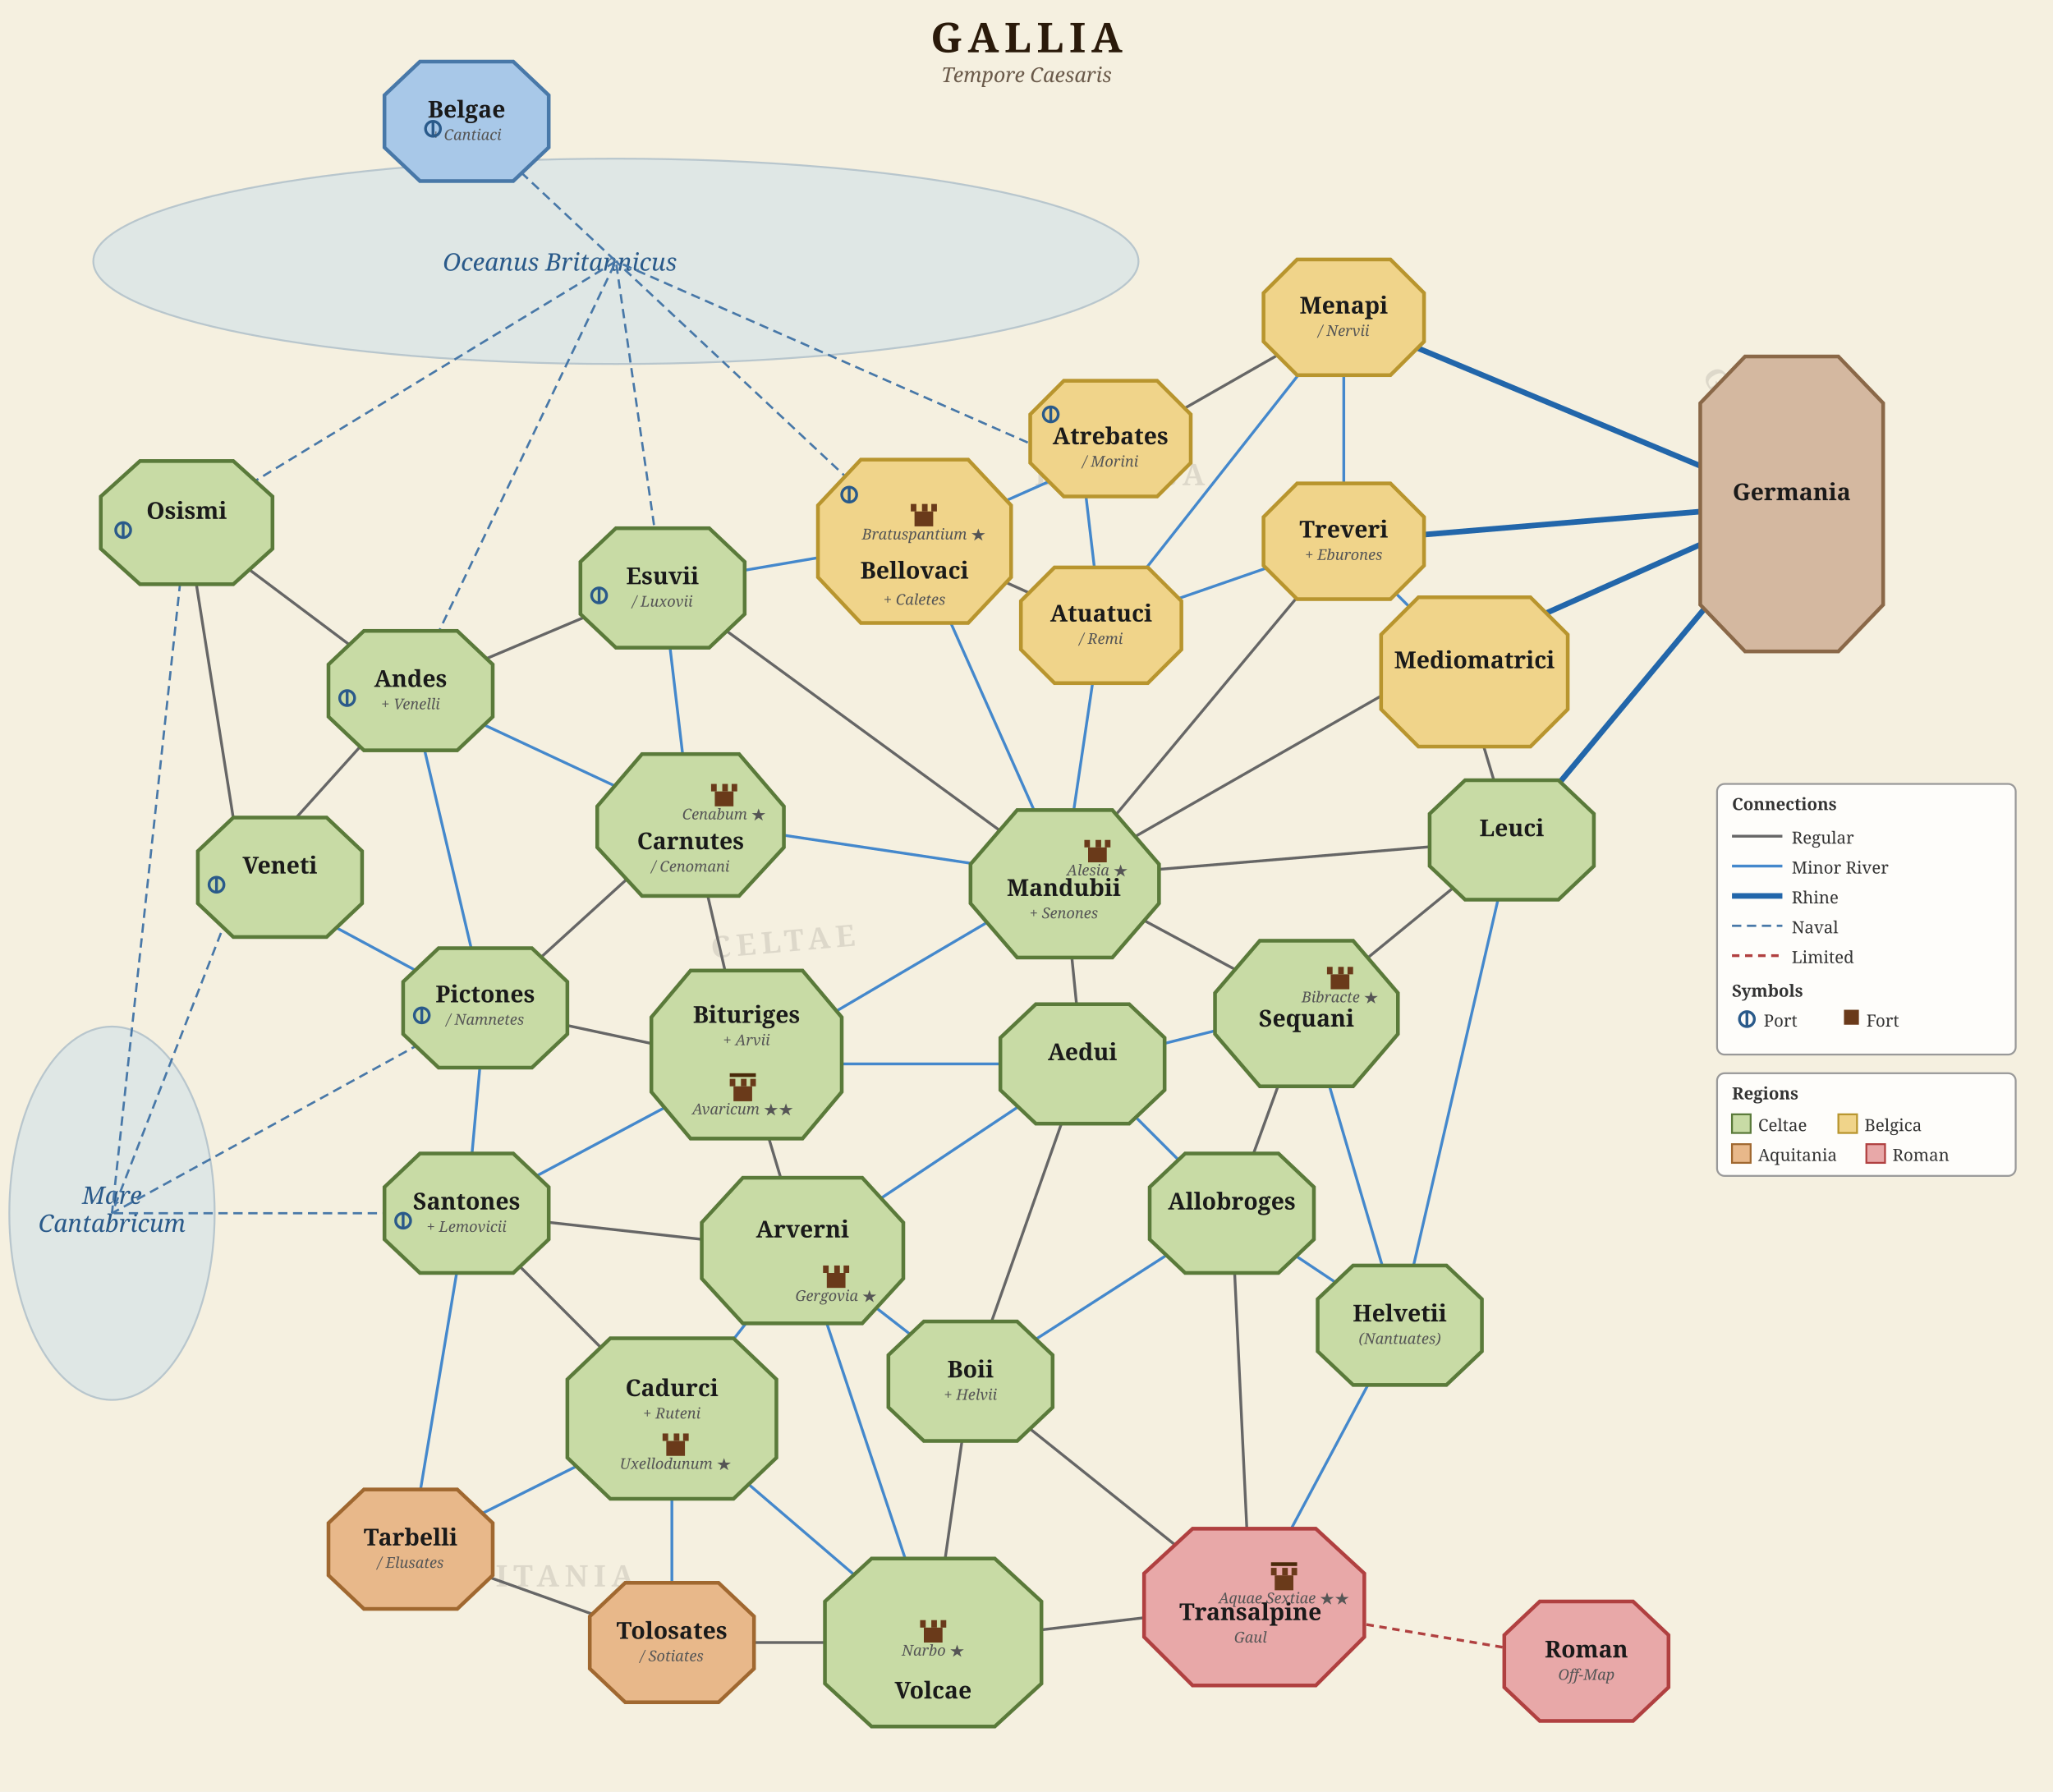
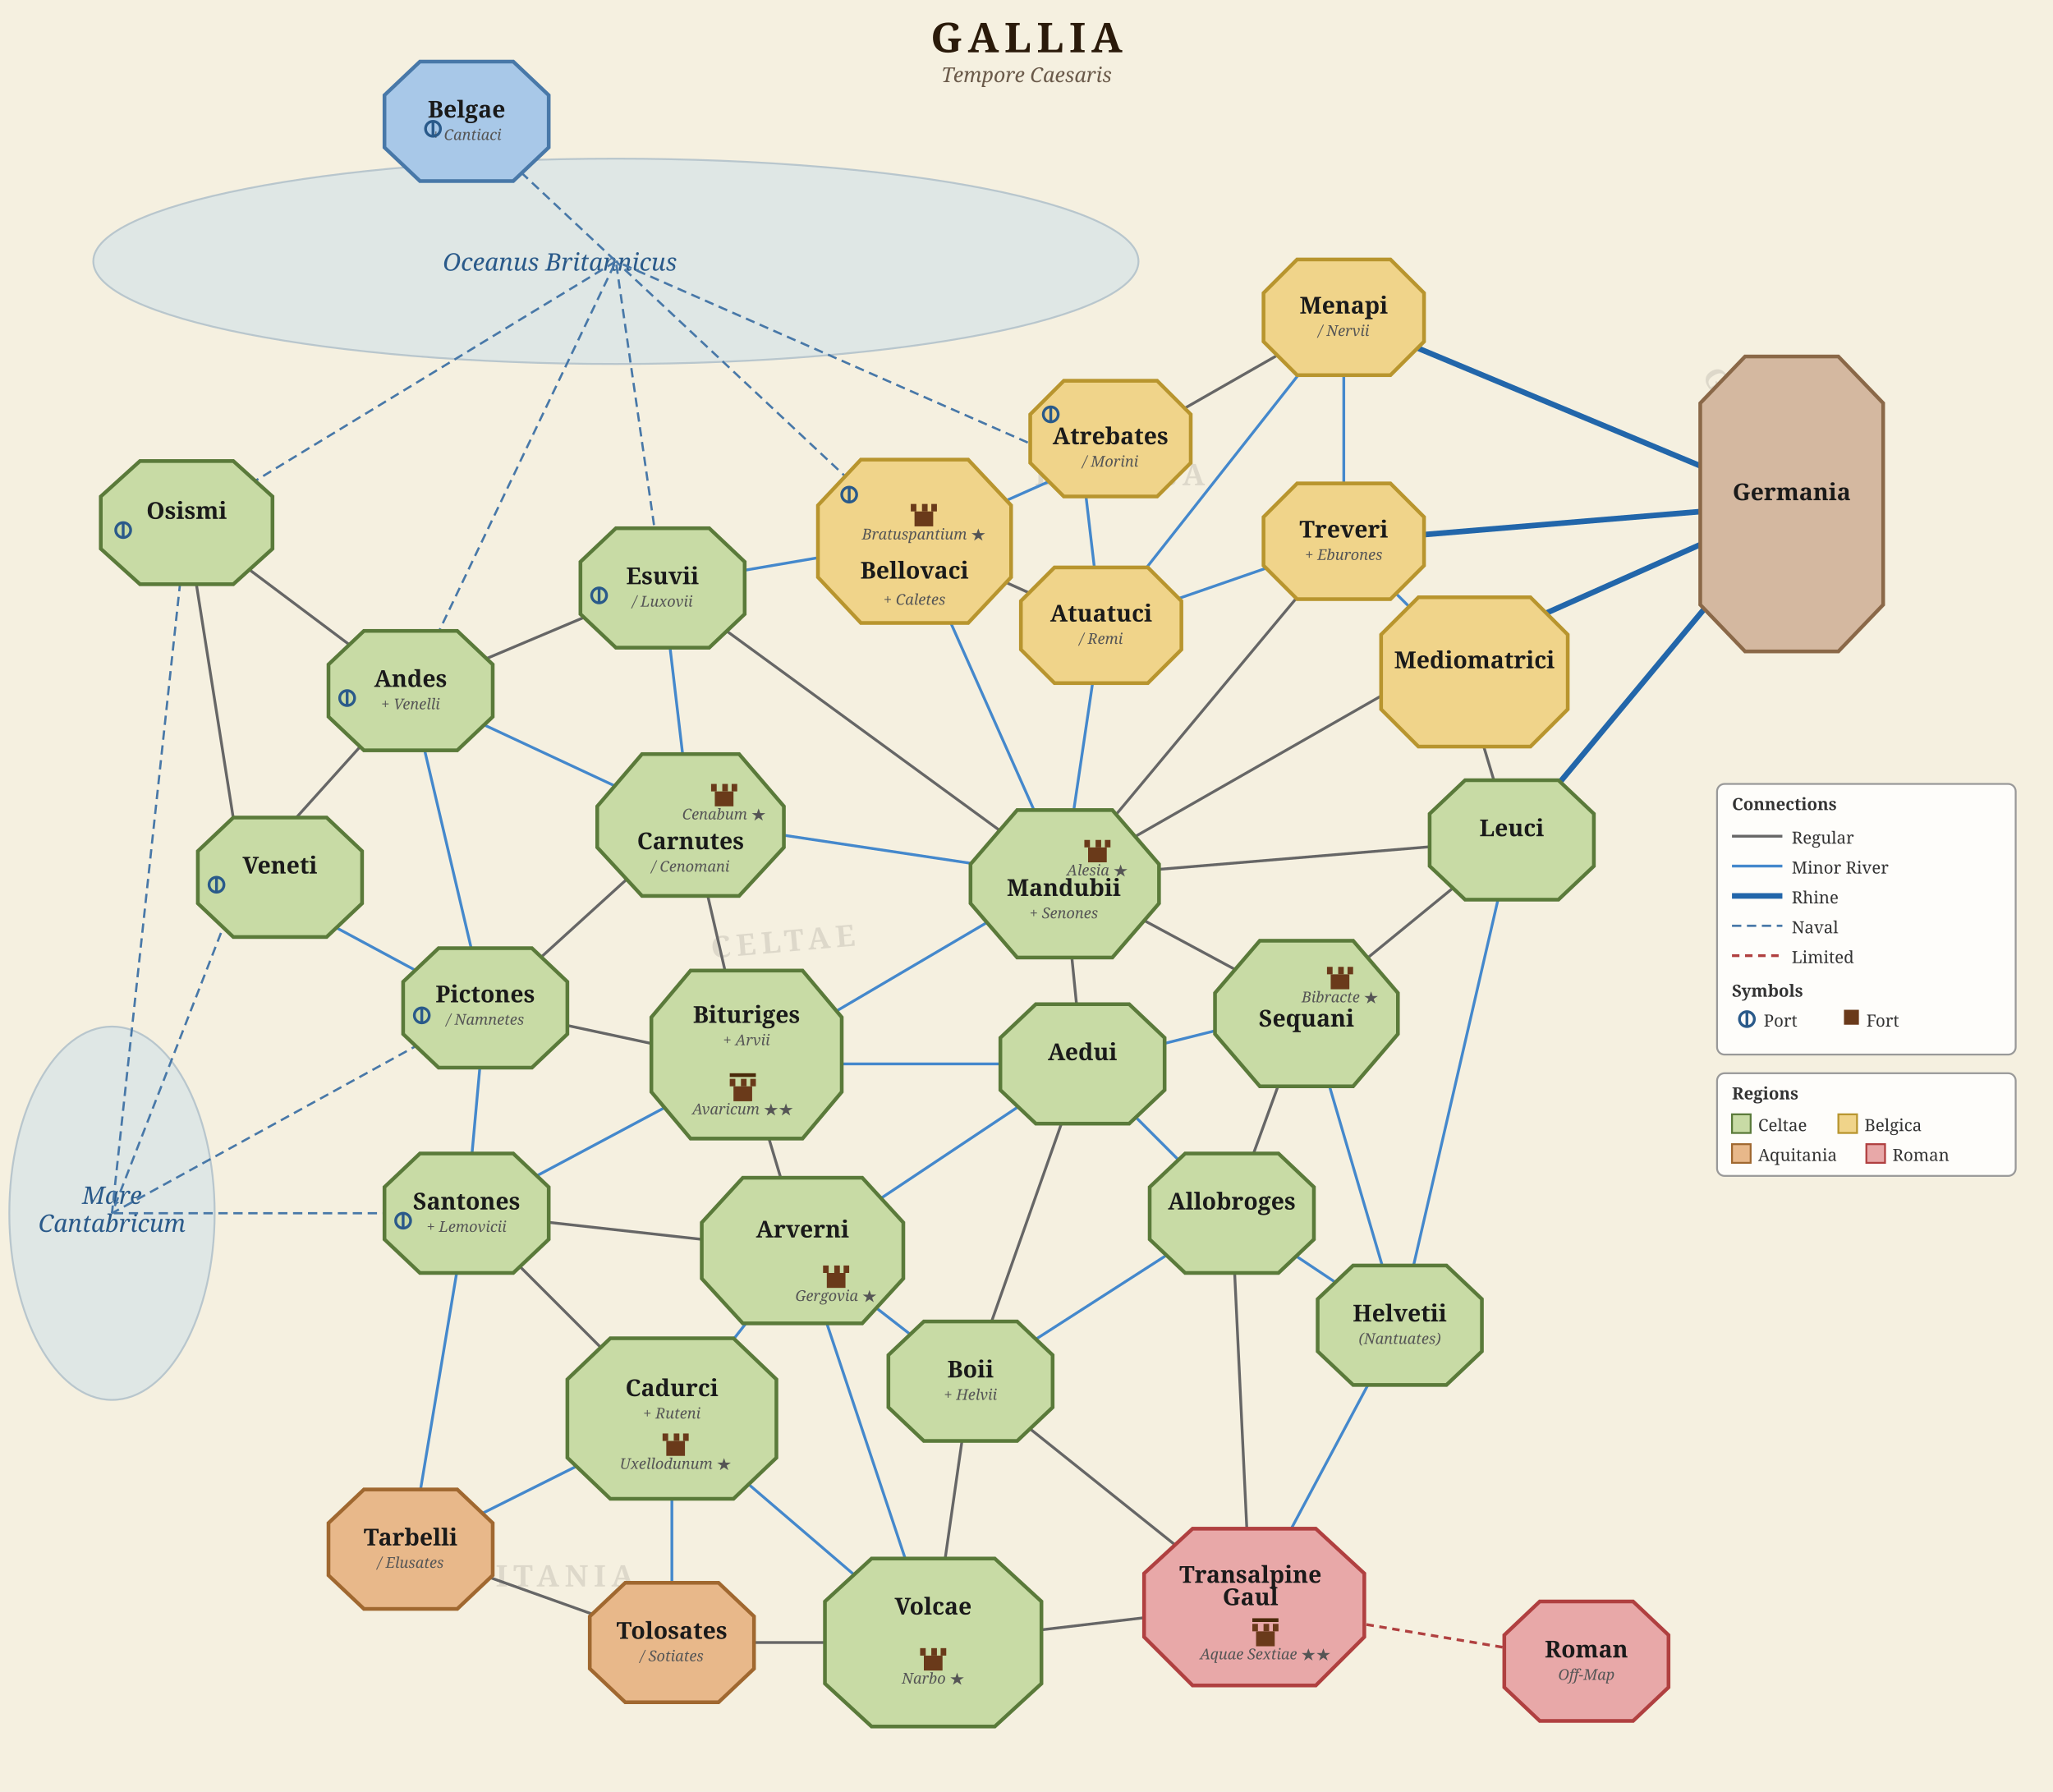
<svg xmlns="http://www.w3.org/2000/svg" viewBox="0 0 1100 960" width="1100" height="960">
  <defs>
    <style>
      .region-celtae { fill: #c8dba5; stroke: #5a7a3a; }
      .region-belgica { fill: #f0d48a; stroke: #b8952e; }
      .region-aquitania { fill: #e8b88a; stroke: #a06830; }
      .region-britannia { fill: #a8c8e8; stroke: #4878a8; }
      .region-germania { fill: #d4b8a0; stroke: #8a6848; }
      .region-roman { fill: #e8a8a8; stroke: #b04040; }
      .region-sea { fill: #b8d8ef; stroke: #4878a8; stroke-width: 1; }

      .area-shape { stroke-width: 2; cursor: pointer; }
      .area-shape:hover { filter: brightness(1.08); }

      .label { font-family: 'Georgia', serif; font-size: 12.5px; fill: #1a1a1a; text-anchor: middle; pointer-events: none; font-weight: bold; }
      .label-small { font-family: 'Georgia', serif; font-size: 8px; fill: #555; text-anchor: middle; pointer-events: none; font-style: italic; }
      .label-sea { font-family: 'Georgia', serif; font-size: 13px; fill: #2a5a8a; text-anchor: middle; font-style: italic; pointer-events: none; }
      .label-region { font-family: 'Georgia', serif; font-size: 16px; fill: rgba(0,0,0,0.10); text-anchor: middle; font-weight: bold; font-variant: small-caps; letter-spacing: 3px; pointer-events: none; }

      .conn-regular { stroke: #666; stroke-width: 1.5; fill: none; }
      .conn-minor_river { stroke: #4488cc; stroke-width: 1.5; fill: none; }
      .conn-major_river { stroke: #2266aa; stroke-width: 3; fill: none; }
      .conn-naval { stroke: #4878a8; stroke-width: 1.2; fill: none; stroke-dasharray: 5,3; }
      .conn-limited { stroke: #b04040; stroke-width: 1.5; fill: none; stroke-dasharray: 4,3; }

      .fort-icon { fill: #6a3a1a; }
      .legend-text { font-family: 'Georgia', serif; font-size: 9px; fill: #333; }
    </style>
  </defs>
  <rect width="1100" height="960" fill="#f5f0e0" />
  <text x="550" y="28" text-anchor="middle" font-family="Georgia, serif" font-size="22" font-weight="bold" fill="#2a1a0a" letter-spacing="3">GALLIA</text>
  <text x="550" y="44" text-anchor="middle" font-family="Georgia, serif" font-size="11" fill="#6a5a4a" font-style="italic">Tempore Caesaris</text>
  <ellipse cx="60" cy="650" rx="55" ry="100" class="region-sea" opacity="0.35" />
  <ellipse cx="330" cy="140" rx="280" ry="55" class="region-sea" opacity="0.35" />
  <text x="60" y="645" class="label-sea" font-size="10">Mare</text>
  <text x="60" y="660" class="label-sea" font-size="10">Cantabricum</text>
  <text x="300" y="145" class="label-sea">Oceanus Britannicus</text>
  <text x="420" y="510" class="label-region" transform="rotate(-5, 420, 510)">CELTAE</text>
  <text x="600" y="260" class="label-region">BELGICA</text>
  <text x="280" y="850" class="label-region">AQUITANIA</text>
  <text x="940" y="250" class="label-region" transform="rotate(60, 940, 250)">GERMANIA</text>
  <line x1="100" y1="280" x2="130" y2="470" class="conn-regular" />
  <line x1="100" y1="280" x2="220" y2="370" class="conn-regular" />
  <line x1="130" y1="470" x2="220" y2="370" class="conn-regular" />
  <line x1="220" y1="370" x2="355" y2="313" class="conn-regular" />
  <line x1="260" y1="540" x2="370" y2="440" class="conn-regular" />
  <line x1="260" y1="540" x2="400" y2="570" class="conn-regular" />
  <line x1="370" y1="440" x2="400" y2="570" class="conn-regular" />
  <line x1="355" y1="313" x2="570" y2="470" class="conn-regular" />
  <line x1="490" y1="290" x2="590" y2="335" class="conn-regular" />
  <line x1="400" y1="570" x2="430" y2="670" class="conn-regular" />
  <line x1="250" y1="650" x2="430" y2="670" class="conn-regular" />
  <line x1="250" y1="650" x2="360" y2="760" class="conn-regular" />
  <line x1="580" y1="570" x2="570" y2="470" class="conn-regular" />
  <line x1="580" y1="570" x2="520" y2="740" class="conn-regular" />
  <line x1="520" y1="740" x2="500" y2="880" class="conn-regular" />
  <line x1="520" y1="740" x2="670" y2="860" class="conn-regular" />
  <line x1="500" y1="880" x2="360" y2="880" class="conn-regular" />
  <line x1="500" y1="880" x2="670" y2="860" class="conn-regular" />
  <line x1="220" y1="830" x2="360" y2="880" class="conn-regular" />
  <line x1="660" y1="650" x2="700" y2="540" class="conn-regular" />
  <line x1="660" y1="650" x2="670" y2="860" class="conn-regular" />
  <line x1="700" y1="540" x2="570" y2="470" class="conn-regular" />
  <line x1="700" y1="540" x2="810" y2="450" class="conn-regular" />
  <line x1="810" y1="450" x2="570" y2="470" class="conn-regular" />
  <line x1="810" y1="450" x2="780" y2="350" class="conn-regular" />
  <line x1="720" y1="290" x2="570" y2="470" class="conn-regular" />
  <line x1="570" y1="470" x2="780" y2="350" class="conn-regular" />
  <line x1="580" y1="250" x2="720" y2="170" class="conn-regular" />
  <line x1="130" y1="470" x2="260" y2="540" class="conn-minor_river" />
  <line x1="220" y1="370" x2="260" y2="540" class="conn-minor_river" />
  <line x1="220" y1="370" x2="370" y2="440" class="conn-minor_river" />
  <line x1="260" y1="540" x2="250" y2="650" class="conn-minor_river" />
  <line x1="370" y1="440" x2="355" y2="313" class="conn-minor_river" />
  <line x1="370" y1="440" x2="570" y2="470" class="conn-minor_river" />
  <line x1="355" y1="313" x2="490" y2="290" class="conn-minor_river" />
  <line x1="490" y1="290" x2="570" y2="470" class="conn-minor_river" />
  <line x1="490" y1="290" x2="580" y2="250" class="conn-minor_river" />
  <line x1="590" y1="335" x2="570" y2="470" class="conn-minor_river" />
  <line x1="590" y1="335" x2="580" y2="250" class="conn-minor_river" />
  <line x1="590" y1="335" x2="720" y2="290" class="conn-minor_river" />
  <line x1="590" y1="335" x2="720" y2="170" class="conn-minor_river" />
  <line x1="720" y1="170" x2="720" y2="290" class="conn-minor_river" />
  <line x1="720" y1="290" x2="780" y2="350" class="conn-minor_river" />
  <line x1="400" y1="570" x2="250" y2="650" class="conn-minor_river" />
  <line x1="400" y1="570" x2="580" y2="570" class="conn-minor_river" />
  <line x1="400" y1="570" x2="570" y2="470" class="conn-minor_river" />
  <line x1="430" y1="670" x2="360" y2="760" class="conn-minor_river" />
  <line x1="430" y1="670" x2="500" y2="880" class="conn-minor_river" />
  <line x1="430" y1="670" x2="520" y2="740" class="conn-minor_river" />
  <line x1="430" y1="670" x2="580" y2="570" class="conn-minor_river" />
  <line x1="580" y1="570" x2="660" y2="650" class="conn-minor_river" />
  <line x1="580" y1="570" x2="700" y2="540" class="conn-minor_river" />
  <line x1="520" y1="740" x2="660" y2="650" class="conn-minor_river" />
  <line x1="660" y1="650" x2="750" y2="710" class="conn-minor_river" />
  <line x1="750" y1="710" x2="700" y2="540" class="conn-minor_river" />
  <line x1="750" y1="710" x2="810" y2="450" class="conn-minor_river" />
  <line x1="750" y1="710" x2="670" y2="860" class="conn-minor_river" />
  <line x1="360" y1="760" x2="220" y2="830" class="conn-minor_river" />
  <line x1="360" y1="760" x2="360" y2="880" class="conn-minor_river" />
  <line x1="360" y1="760" x2="500" y2="880" class="conn-minor_river" />
  <line x1="250" y1="650" x2="220" y2="830" class="conn-minor_river" />
  <line x1="580" y1="570" x2="400" y2="570" class="conn-minor_river" opacity="0" />
  <line x1="810" y1="450" x2="960" y2="270" class="conn-major_river" />
  <line x1="780" y1="350" x2="960" y2="270" class="conn-major_river" />
  <line x1="720" y1="290" x2="960" y2="270" class="conn-major_river" />
  <line x1="720" y1="170" x2="960" y2="270" class="conn-major_river" />
  <line x1="100" y1="280" x2="60" y2="650" class="conn-naval" />
  <line x1="130" y1="470" x2="60" y2="650" class="conn-naval" />
  <line x1="260" y1="540" x2="60" y2="650" class="conn-naval" />
  <line x1="250" y1="650" x2="60" y2="650" class="conn-naval" />
  <line x1="100" y1="280" x2="330" y2="140" class="conn-naval" />
  <line x1="220" y1="370" x2="330" y2="140" class="conn-naval" />
  <line x1="355" y1="313" x2="330" y2="140" class="conn-naval" />
  <line x1="490" y1="290" x2="330" y2="140" class="conn-naval" />
  <line x1="580" y1="250" x2="330" y2="140" class="conn-naval" />
  <line x1="250" y1="65" x2="330" y2="140" class="conn-naval" />
  <line x1="670" y1="860" x2="850" y2="890" class="conn-limited" />
  <polygon points="54,266 75,247 125,247 146,266 146,294 125,313 75,313 54,294" class="area-shape region-celtae" />
  <polygon points="106,456 125,438 175,438 194,456 194,484 175,502 125,502 106,484" class="area-shape region-celtae" />
  <polygon points="176,356 195,338 245,338 264,356 264,384 245,402 195,402 176,384" class="area-shape region-celtae" />
  <polygon points="216,526 235,508 285,508 304,526 304,554 285,572 235,572 216,554" class="area-shape region-celtae" />
  <polygon points="311,301 330,283 380,283 399,301 399,329 380,347 330,347 311,329" class="area-shape region-celtae" />
  <polygon points="320,432 344,404 396,404 420,432 420,454 396,480 344,480 320,454" class="area-shape region-celtae" />
  <polygon points="349,545 370,520 430,520 451,545 451,585 430,610 370,610 349,585" class="area-shape region-celtae" />
  <polygon points="520,463 545,434 596,434 621,463 621,484 596,513 545,513 520,484" class="area-shape region-celtae" />
  <polygon points="536,556 555,538 605,538 624,556 624,584 605,602 555,602 536,584" class="area-shape region-celtae" />
  <polygon points="376,655 398,631 462,631 484,655 484,685 462,709 398,709 376,685" class="area-shape region-celtae" />
  <polygon points="476,726 495,708 545,708 564,726 564,754 545,772 495,772 476,754" class="area-shape region-celtae" />
  <polygon points="442,858 467,835 533,835 558,858 558,902 533,925 467,925 442,902" class="area-shape region-celtae" />
  <polygon points="304,739 327,717 393,717 416,739 416,781 393,803 327,803 304,781" class="area-shape region-celtae" />
  <polygon points="206,636 225,618 275,618 294,636 294,664 275,682 225,682 206,664" class="area-shape region-celtae" />
  <polygon points="651,532 675,504 725,504 749,532 749,554 725,582 675,582 651,554" class="area-shape region-celtae" />
  <polygon points="766,436 785,418 835,418 854,436 854,464 835,482 785,482 766,464" class="area-shape region-celtae" />
  <polygon points="706,696 725,678 775,678 794,696 794,724 775,742 725,742 706,724" class="area-shape region-celtae" />
  <polygon points="616,636 635,618 685,618 704,636 704,664 685,682 635,682 616,664" class="area-shape region-celtae" />
  <polygon points="438.25,270.75 461.25,246.25 518.75,246.25 541.75,270.75 541.75,309.25 518.75,333.75 461.25,333.75 438.25,309.25" class="area-shape region-belgica" />
  <polygon points="547,322 565,304 615,304 633,322 633,348 615,366 565,366 547,348" class="area-shape region-belgica" />
  <polygon points="552,222 570,204 620,204 638,222 638,248 620,266 570,266 552,248" class="area-shape region-belgica" />
  <polygon points="677,157 695,139 745,139 763,157 763,183 745,201 695,201 677,183" class="area-shape region-belgica" />
  <polygon points="677,277 695,259 745,259 763,277 763,303 745,321 695,321 677,303" class="area-shape region-belgica" />
  <polygon points="740,340 760,320 820,320 840,340 840,380 820,400 760,400 740,380" class="area-shape region-belgica" />
  <polygon points="176,816 195,798 245,798 264,816 264,844 245,862 195,862 176,844" class="area-shape region-aquitania" />
  <polygon points="316,866 335,848 385,848 404,866 404,894 385,912 335,912 316,894" class="area-shape region-aquitania" />
  <polygon points="206,51 225,33 275,33 294,51 294,79 275,97 225,97 206,79" class="area-shape region-britannia" />
  <polygon points="911,216 935,191 985,191 1009,216 1009,324 985,349 935,349 911,324" class="area-shape region-germania" />
  <polygon points="613,843 639,819 705,819 731,843 731,877 705,903 639,903 613,877" class="area-shape region-roman" />
  <polygon points="806,876 825,858 875,858 894,876 894,904 875,922 825,922 806,904" class="area-shape region-roman" />
  <text x="100" y="278" class="label">Osismi</text>
  <text x="150" y="468" class="label">Veneti</text>
  <text x="220" y="368" class="label">Andes</text>
  <text x="220" y="380" class="label-small">+ Venelli</text>
  <text x="260" y="537" class="label">Pictones</text>
  <text x="260" y="549" class="label-small">/ Namnetes</text>
  <text x="355" y="313" class="label">Esuvii</text>
  <text x="355" y="325" class="label-small">/ Luxovii</text>
  <text x="370" y="455" class="label">Carnutes</text>
  <text x="370" y="467" class="label-small">/ Cenomani</text>
  <text x="400" y="548" class="label">Bituriges</text>
  <text x="400" y="560" class="label-small">+ Arvii</text>
  <text x="570" y="480" class="label">Mandubii</text>
  <text x="570" y="492" class="label-small">+ Senones</text>
  <text x="580" y="568" class="label">Aedui</text>
  <text x="430" y="663" class="label">Arverni</text>
  <text x="520" y="738" class="label">Boii</text>
  <text x="520" y="750" class="label-small">+ Helvii</text>
-   <text x="500" y="910" class="label">Volcae</text>
+   <g transform="translate(500, 895)">
+     <rect x="-5" y="-8" width="10" height="8" class="fort-icon" />
+     <rect x="-7" y="-12" width="3" height="4" class="fort-icon" />
+     <rect x="-1" y="-12" width="3" height="4" class="fort-icon" />
+     <rect x="4" y="-12" width="3" height="4" class="fort-icon" />
+     <text x="0" y="7" class="label-small" font-size="7">Narbo ★</text>
+   </g>
  <text x="360" y="748" class="label">Cadurci</text>
  <text x="360" y="760" class="label-small">+ Ruteni</text>
  <text x="250" y="648" class="label">Santones</text>
  <text x="250" y="660" class="label-small">+ Lemovicii</text>
  <text x="700" y="550" class="label">Sequani</text>
  <text x="810" y="448" class="label">Leuci</text>
  <text x="750" y="708" class="label">Helvetii</text>
  <text x="750" y="720" class="label-small">(Nantuates)</text>
  <text x="660" y="648" class="label">Allobroges</text>
  <text x="490" y="310" class="label">Bellovaci</text>
  <text x="490" y="324" class="label-small">+ Caletes</text>
  <text x="590" y="333" class="label">Atuatuci</text>
  <text x="590" y="345" class="label-small">/ Remi</text>
  <text x="595" y="238" class="label">Atrebates</text>
  <text x="595" y="250" class="label-small">/ Morini</text>
  <text x="720" y="168" class="label">Menapi</text>
  <text x="720" y="180" class="label-small">/ Nervii</text>
  <text x="720" y="288" class="label">Treveri</text>
  <text x="720" y="300" class="label-small">+ Eburones</text>
  <text x="790" y="358" class="label">Mediomatrici</text>
  <text x="220" y="828" class="label">Tarbelli</text>
  <text x="220" y="840" class="label-small">/ Elusates</text>
  <text x="360" y="878" class="label">Tolosates</text>
  <text x="360" y="890" class="label-small">/ Sotiates</text>
  <text x="250" y="63" class="label">Belgae</text>
  <text x="250" y="75" class="label-small">+ Cantiaci</text>
  <text x="960" y="268" class="label">Germania</text>
-   <text x="670" y="868" class="label">Transalpine</text>
-   <text x="670" y="880" class="label-small">Gaul</text>
+   <text x="670" y="848" class="label">Transalpine</text>
+   <text x="670" y="860" class="label">Gaul</text>
  <text x="850" y="888" class="label">Roman</text>
  <text x="850" y="900" class="label-small">Off-Map</text>
  <g transform="translate(448, 690)">
    <rect x="-5" y="-8" width="10" height="8" class="fort-icon" />
    <rect x="-7" y="-12" width="3" height="4" class="fort-icon" />
    <rect x="-1" y="-12" width="3" height="4" class="fort-icon" />
    <rect x="4" y="-12" width="3" height="4" class="fort-icon" />
    <text x="0" y="7" class="label-small" font-size="7">Gergovia ★</text>
  </g>
  <g transform="translate(398, 590)">
    <rect x="-5" y="-8" width="10" height="8" class="fort-icon" />
    <rect x="-7" y="-12" width="3" height="4" class="fort-icon" />
    <rect x="-1" y="-12" width="3" height="4" class="fort-icon" />
    <rect x="4" y="-12" width="3" height="4" class="fort-icon" />
    <rect x="-7" y="-15" width="14" height="2" fill="#4a2a0a" />
    <text x="0" y="7" class="label-small" font-size="7">Avaricum ★★</text>
  </g>
  <g transform="translate(388, 432)">
    <rect x="-5" y="-8" width="10" height="8" class="fort-icon" />
    <rect x="-7" y="-12" width="3" height="4" class="fort-icon" />
    <rect x="-1" y="-12" width="3" height="4" class="fort-icon" />
    <rect x="4" y="-12" width="3" height="4" class="fort-icon" />
    <text x="0" y="7" class="label-small" font-size="7">Cenabum ★</text>
  </g>
  <g transform="translate(588, 462)">
    <rect x="-5" y="-8" width="10" height="8" class="fort-icon" />
    <rect x="-7" y="-12" width="3" height="4" class="fort-icon" />
    <rect x="-1" y="-12" width="3" height="4" class="fort-icon" />
    <rect x="4" y="-12" width="3" height="4" class="fort-icon" />
    <text x="0" y="7" class="label-small" font-size="7">Alesia ★</text>
  </g>
  <g transform="translate(495, 282)">
    <rect x="-5" y="-8" width="10" height="8" class="fort-icon" />
    <rect x="-7" y="-12" width="3" height="4" class="fort-icon" />
    <rect x="-1" y="-12" width="3" height="4" class="fort-icon" />
    <rect x="4" y="-12" width="3" height="4" class="fort-icon" />
    <text x="0" y="7" class="label-small" font-size="7">Bratuspantium ★</text>
  </g>
  <g transform="translate(362, 780)">
    <rect x="-5" y="-8" width="10" height="8" class="fort-icon" />
    <rect x="-7" y="-12" width="3" height="4" class="fort-icon" />
    <rect x="-1" y="-12" width="3" height="4" class="fort-icon" />
    <rect x="4" y="-12" width="3" height="4" class="fort-icon" />
    <text x="0" y="7" class="label-small" font-size="7">Uxellodunum ★</text>
  </g>
-   <g transform="translate(500, 880)">
-     <rect x="-5" y="-8" width="10" height="8" class="fort-icon" />
-     <rect x="-7" y="-12" width="3" height="4" class="fort-icon" />
-     <rect x="-1" y="-12" width="3" height="4" class="fort-icon" />
-     <rect x="4" y="-12" width="3" height="4" class="fort-icon" />
-     <text x="0" y="7" class="label-small" font-size="7">Narbo ★</text>
-   </g>
+   <text x="500" y="865" class="label">Volcae</text>
  <g transform="translate(718, 530)">
    <rect x="-5" y="-8" width="10" height="8" class="fort-icon" />
    <rect x="-7" y="-12" width="3" height="4" class="fort-icon" />
    <rect x="-1" y="-12" width="3" height="4" class="fort-icon" />
    <rect x="4" y="-12" width="3" height="4" class="fort-icon" />
    <text x="0" y="7" class="label-small" font-size="7">Bibracte ★</text>
  </g>
  <g transform="translate(688, 852)">
-     <rect x="-5" y="-8" width="10" height="8" class="fort-icon" />
-     <rect x="-7" y="-12" width="3" height="4" class="fort-icon" />
-     <rect x="-1" y="-12" width="3" height="4" class="fort-icon" />
-     <rect x="4" y="-12" width="3" height="4" class="fort-icon" />
-     <rect x="-7" y="-15" width="14" height="2" fill="#4a2a0a" />
-     <text x="0" y="7" class="label-small" font-size="7">Aquae Sextiae ★★</text>
+     <rect x="-15" y="22" width="10" height="8" class="fort-icon" />
+     <rect x="-17" y="18" width="3" height="4" class="fort-icon" />
+     <rect x="-11" y="18" width="3" height="4" class="fort-icon" />
+     <rect x="-6" y="18" width="3" height="4" class="fort-icon" />
+     <rect x="-17" y="15" width="14" height="2" fill="#4a2a0a" />
+     <text x="-10" y="37" class="label-small" font-size="7">Aquae Sextiae ★★</text>
  </g>
  <g>
    <circle cx="66" cy="284" r="4" fill="none" stroke="#2a5a8a" stroke-width="1.5" />
    <line x1="66" y1="280" x2="66" y2="288" stroke="#2a5a8a" stroke-width="1.5" />
  </g>
  <g>
    <circle cx="116" cy="474" r="4" fill="none" stroke="#2a5a8a" stroke-width="1.5" />
    <line x1="116" y1="470" x2="116" y2="478" stroke="#2a5a8a" stroke-width="1.5" />
  </g>
  <g>
    <circle cx="186" cy="374" r="4" fill="none" stroke="#2a5a8a" stroke-width="1.5" />
    <line x1="186" y1="370" x2="186" y2="378" stroke="#2a5a8a" stroke-width="1.5" />
  </g>
  <g>
    <circle cx="226" cy="544" r="4" fill="none" stroke="#2a5a8a" stroke-width="1.5" />
    <line x1="226" y1="540" x2="226" y2="548" stroke="#2a5a8a" stroke-width="1.5" />
  </g>
  <g>
    <circle cx="321" cy="319" r="4" fill="none" stroke="#2a5a8a" stroke-width="1.5" />
    <line x1="321" y1="315" x2="321" y2="323" stroke="#2a5a8a" stroke-width="1.5" />
  </g>
  <g>
    <circle cx="455" cy="265" r="4" fill="none" stroke="#2a5a8a" stroke-width="1.5" />
    <line x1="455" y1="261" x2="455" y2="269" stroke="#2a5a8a" stroke-width="1.5" />
  </g>
  <g>
    <circle cx="563" cy="222" r="4" fill="none" stroke="#2a5a8a" stroke-width="1.5" />
    <line x1="563" y1="218" x2="563" y2="226" stroke="#2a5a8a" stroke-width="1.5" />
  </g>
  <g>
    <circle cx="216" cy="654" r="4" fill="none" stroke="#2a5a8a" stroke-width="1.5" />
    <line x1="216" y1="650" x2="216" y2="658" stroke="#2a5a8a" stroke-width="1.5" />
  </g>
  <g>
    <circle cx="232" cy="69" r="4" fill="none" stroke="#2a5a8a" stroke-width="1.5" />
    <line x1="232" y1="65" x2="232" y2="73" stroke="#2a5a8a" stroke-width="1.5" />
  </g>
  <g transform="translate(920, 420)">
    <rect x="0" y="0" width="160" height="145" fill="white" fill-opacity="0.85" stroke="#999" rx="4" />
    <text x="8" y="14" class="legend-text" font-weight="bold">Connections</text>
    <line x1="8" y1="28" x2="35" y2="28" class="conn-regular" />
    <text x="40" y="32" class="legend-text">Regular</text>
    <line x1="8" y1="44" x2="35" y2="44" class="conn-minor_river" />
    <text x="40" y="48" class="legend-text">Minor River</text>
    <line x1="8" y1="60" x2="35" y2="60" class="conn-major_river" />
    <text x="40" y="64" class="legend-text">Rhine</text>
    <line x1="8" y1="76" x2="35" y2="76" class="conn-naval" />
    <text x="40" y="80" class="legend-text">Naval</text>
    <line x1="8" y1="92" x2="35" y2="92" class="conn-limited" />
    <text x="40" y="96" class="legend-text">Limited</text>
    <text x="8" y="114" class="legend-text" font-weight="bold">Symbols</text>
    <circle cx="16" cy="126" r="4" fill="none" stroke="#2a5a8a" stroke-width="1.5" />
    <line x1="16" y1="122" x2="16" y2="130" stroke="#2a5a8a" stroke-width="1.5" />
    <text x="25" y="130" class="legend-text">Port</text>
    <rect x="68" y="121" width="8" height="8" fill="#6a3a1a" />
    <text x="80" y="130" class="legend-text">Fort</text>
  </g>
  <g transform="translate(920, 575)">
    <rect x="0" y="0" width="160" height="55" fill="white" fill-opacity="0.85" stroke="#999" rx="4" />
    <text x="8" y="14" class="legend-text" font-weight="bold">Regions</text>
    <rect x="8" y="22" width="10" height="10" class="region-celtae" />
    <text x="22" y="31" class="legend-text">Celtae</text>
    <rect x="65" y="22" width="10" height="10" class="region-belgica" />
    <text x="79" y="31" class="legend-text">Belgica</text>
    <rect x="8" y="38" width="10" height="10" class="region-aquitania" />
    <text x="22" y="47" class="legend-text">Aquitania</text>
    <rect x="80" y="38" width="10" height="10" class="region-roman" />
    <text x="94" y="47" class="legend-text">Roman</text>
  </g>
</svg>
